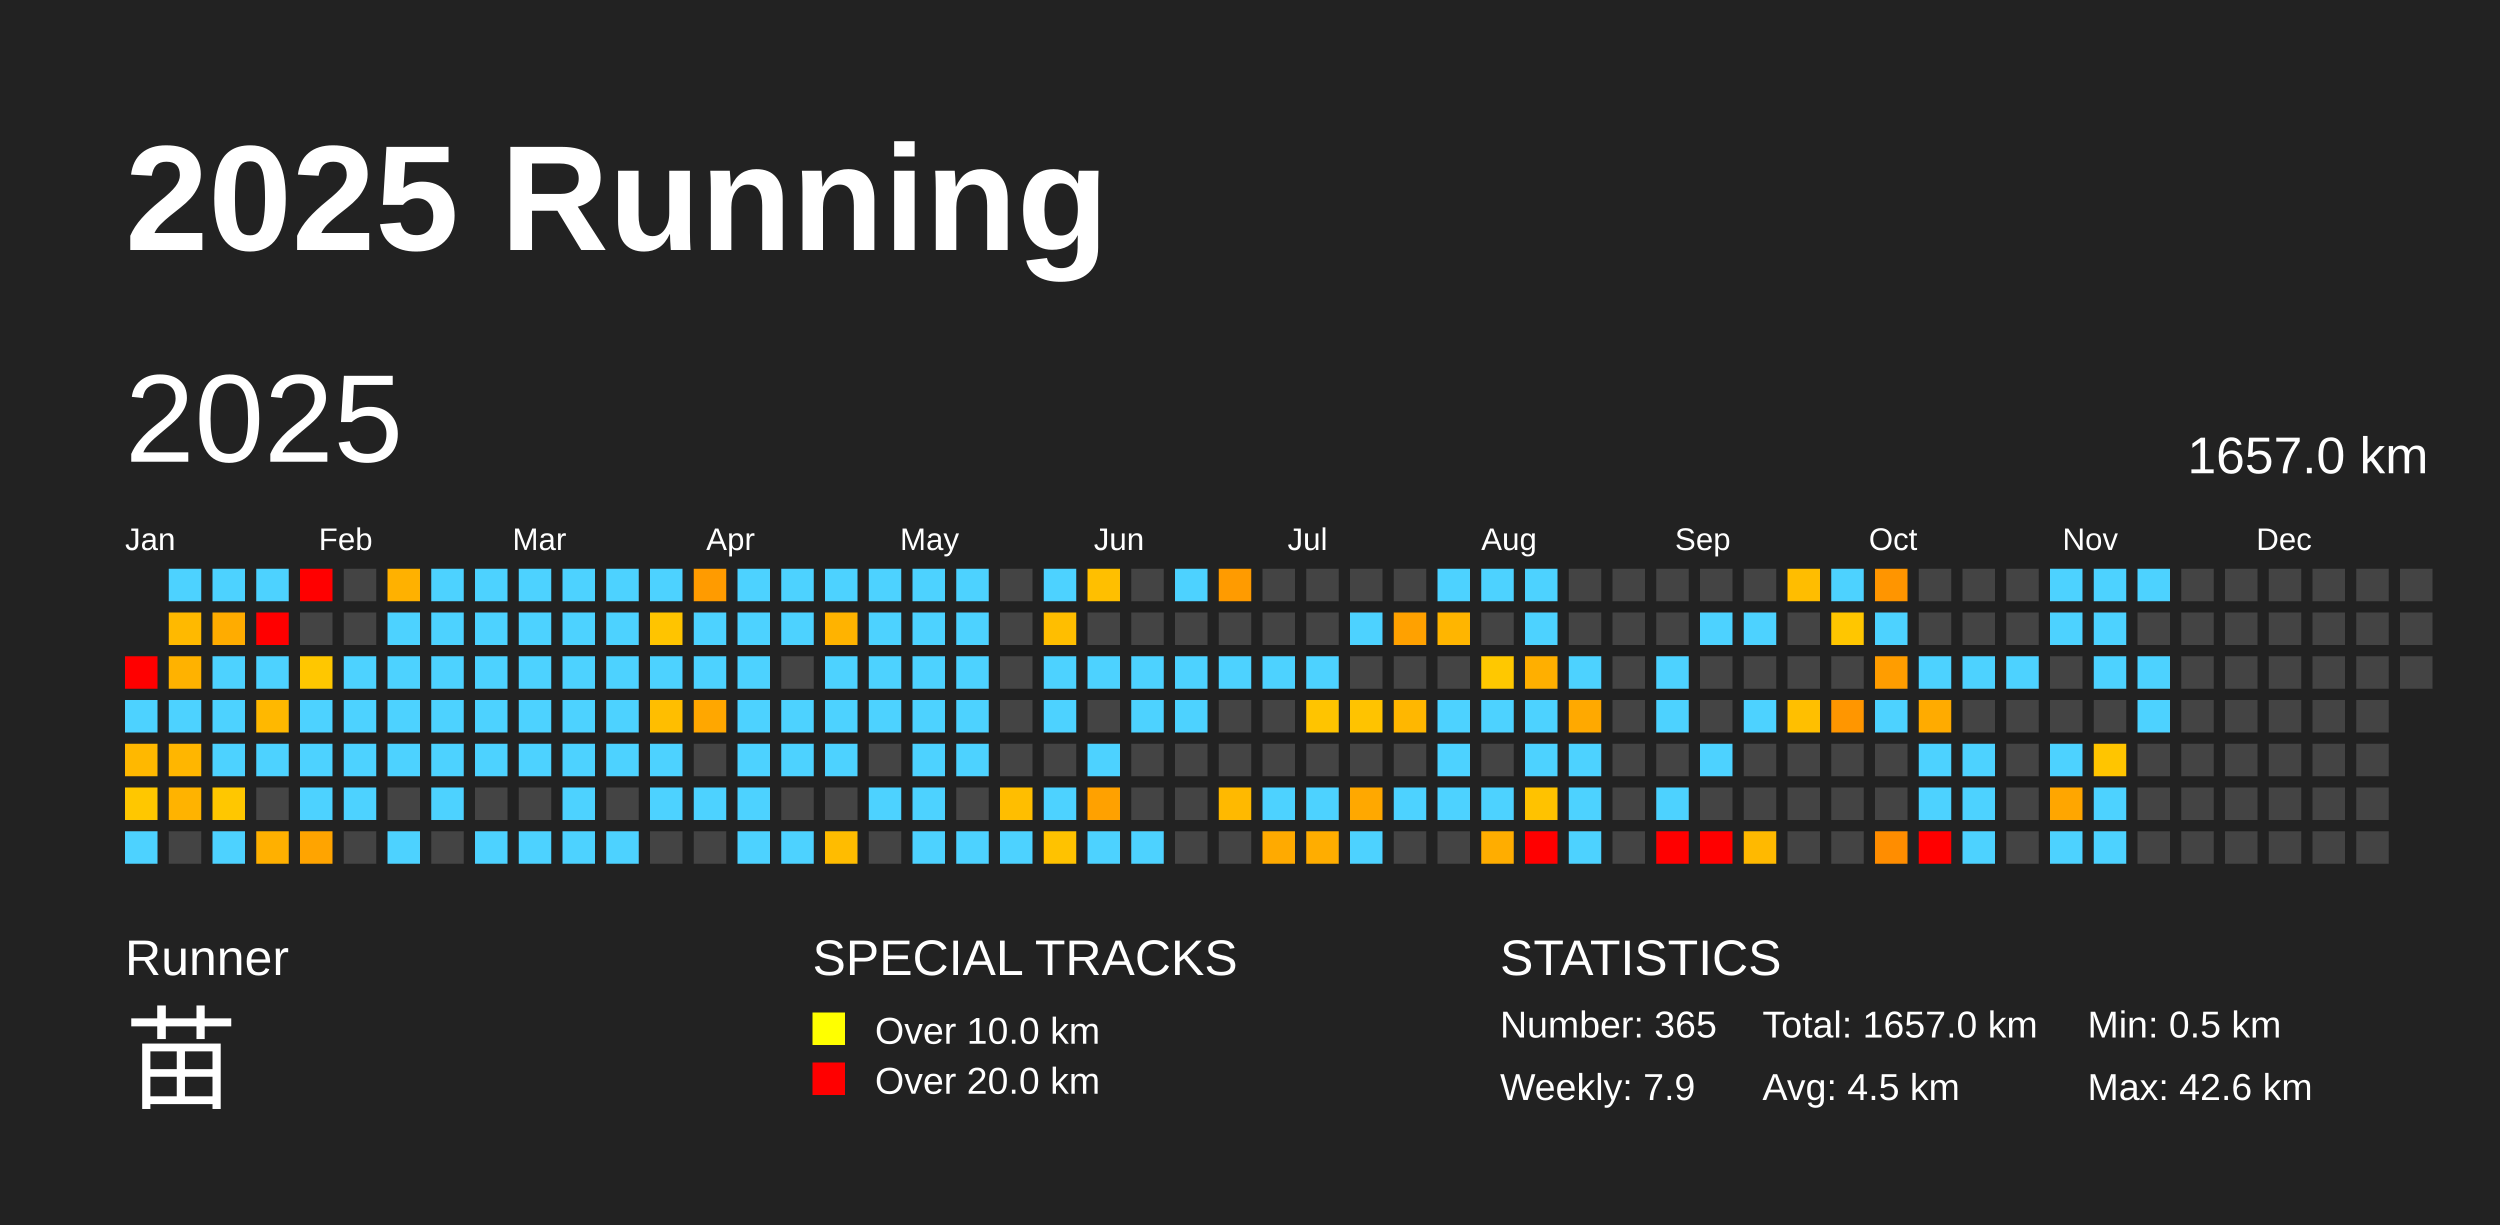
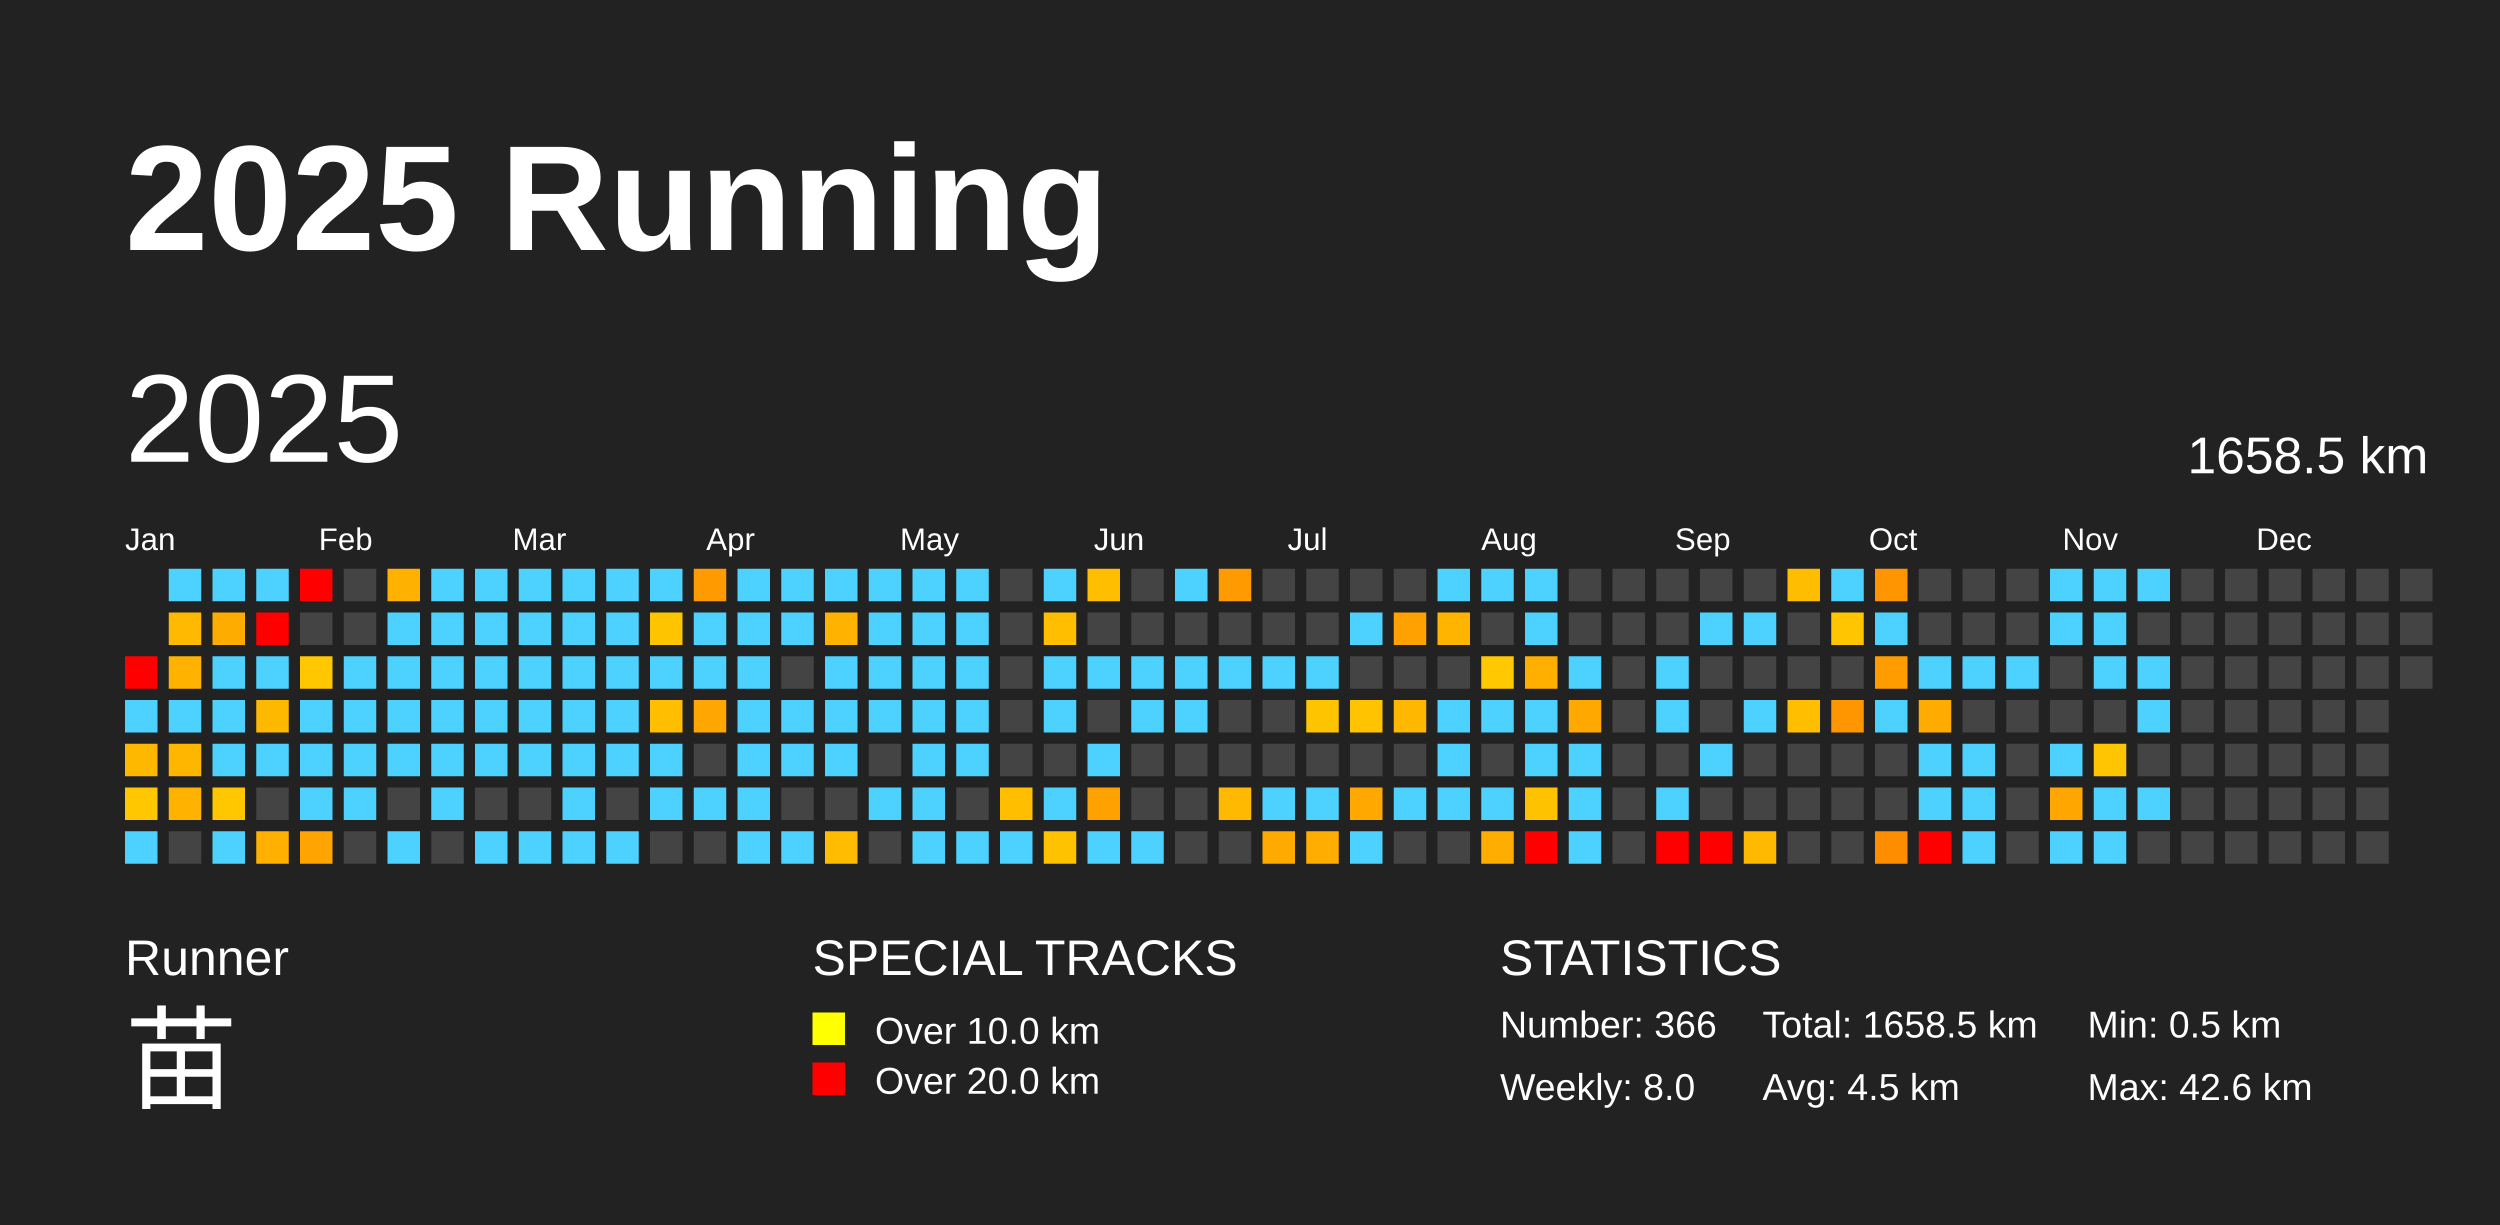
<svg xmlns="http://www.w3.org/2000/svg" baseProfile="full" height="98mm" version="1.1" viewBox="0,0,200,98" width="200mm">
  <defs />
  <rect fill="#222222" height="98" width="200" x="0" y="0" />
  <text fill="#FFFFFF" style="font-size:12px; font-family:Arial; font-weight:bold;" x="10" y="20">2025 Running</text>
  <text fill="#FFFFFF" style="font-size:4px; font-family:Arial" x="10" y="78">Runner</text>
  <text fill="#FFFFFF" style="font-size:9px; font-family:Arial" x="10" y="88">苗</text>
  <text fill="#FFFFFF" style="font-size:4px; font-family:Arial" x="65" y="78">SPECIAL TRACKS</text>
  <rect fill="yellow" height="2.6" width="2.6" x="65" y="81" />
  <text fill="#FFFFFF" style="font-size:3px; font-family:Arial" x="70" y="83.5">Over 10.0 km</text>
  <rect fill="red" height="2.6" width="2.6" x="65" y="85" />
  <text fill="#FFFFFF" style="font-size:3px; font-family:Arial" x="70" y="87.5">Over 20.0 km</text>
  <text fill="#FFFFFF" style="font-size:4px; font-family:Arial" x="120" y="78">STATISTICS</text>
-   <text fill="#FFFFFF" style="font-size:3px; font-family:Arial" x="120" y="83">Number: 365</text>
-   <text fill="#FFFFFF" style="font-size:3px; font-family:Arial" x="120" y="88">Weekly: 7.9</text>
-   <text fill="#FFFFFF" style="font-size:3px; font-family:Arial" x="141" y="83">Total: 1657.0 km</text>
+   <text fill="#FFFFFF" style="font-size:3px; font-family:Arial" x="120" y="83">Number: 366</text>
+   <text fill="#FFFFFF" style="font-size:3px; font-family:Arial" x="120" y="88">Weekly: 8.0</text>
+   <text fill="#FFFFFF" style="font-size:3px; font-family:Arial" x="141" y="83">Total: 1658.5 km</text>
  <text fill="#FFFFFF" style="font-size:3px; font-family:Arial" x="141" y="88">Avg: 4.5 km</text>
  <text fill="#FFFFFF" style="font-size:3px; font-family:Arial" x="167" y="83">Min: 0.5 km</text>
  <text fill="#FFFFFF" style="font-size:3px; font-family:Arial" x="167" y="88">Max: 42.6 km</text>
  <text dominant-baseline="hanging" fill="#FFFFFF" style="font-size:10.0px; font-family:Arial;" x="10" y="30">2025</text>
-   <text dominant-baseline="hanging" fill="#FFFFFF" style="font-size:4.125px; font-family:Arial;" x="175" y="35">1657.0 km</text>
+   <text dominant-baseline="hanging" fill="#FFFFFF" style="font-size:4.125px; font-family:Arial;" x="175" y="35">1658.5 km</text>
  <text fill="#FFFFFF" style="font-size:2.5px; font-family:Arial" x="10.0" y="44">Jan</text>
  <text fill="#FFFFFF" style="font-size:2.5px; font-family:Arial" x="25.5" y="44">Feb</text>
  <text fill="#FFFFFF" style="font-size:2.5px; font-family:Arial" x="41.0" y="44">Mar</text>
  <text fill="#FFFFFF" style="font-size:2.5px; font-family:Arial" x="56.5" y="44">Apr</text>
  <text fill="#FFFFFF" style="font-size:2.5px; font-family:Arial" x="72.0" y="44">May</text>
  <text fill="#FFFFFF" style="font-size:2.5px; font-family:Arial" x="87.5" y="44">Jun</text>
  <text fill="#FFFFFF" style="font-size:2.5px; font-family:Arial" x="103.0" y="44">Jul</text>
  <text fill="#FFFFFF" style="font-size:2.5px; font-family:Arial" x="118.5" y="44">Aug</text>
  <text fill="#FFFFFF" style="font-size:2.5px; font-family:Arial" x="134.0" y="44">Sep</text>
  <text fill="#FFFFFF" style="font-size:2.5px; font-family:Arial" x="149.5" y="44">Oct</text>
  <text fill="#FFFFFF" style="font-size:2.5px; font-family:Arial" x="165.0" y="44">Nov</text>
  <text fill="#FFFFFF" style="font-size:2.5px; font-family:Arial" x="180.5" y="44">Dec</text>
  <rect fill="red" height="2.6" width="2.6" x="10.0" y="52.5" />
  <rect fill="#4dd2ff" height="2.6" width="2.6" x="10.0" y="56.0" />
  <rect fill="#ffb800" height="2.6" width="2.6" x="10.0" y="59.5" />
  <rect fill="#ffc700" height="2.6" width="2.6" x="10.0" y="63.0" />
  <rect fill="#4dd2ff" height="2.6" width="2.6" x="10.0" y="66.5" />
  <rect fill="#4dd2ff" height="2.6" width="2.6" x="13.5" y="45.5" />
  <rect fill="#ffb900" height="2.6" width="2.6" x="13.5" y="49.0" />
  <rect fill="#ffb200" height="2.6" width="2.6" x="13.5" y="52.5" />
  <rect fill="#4dd2ff" height="2.6" width="2.6" x="13.5" y="56.0" />
  <rect fill="#ffb600" height="2.6" width="2.6" x="13.5" y="59.5" />
  <rect fill="#ffb300" height="2.6" width="2.6" x="13.5" y="63.0" />
  <rect fill="#444444" height="2.6" width="2.6" x="13.5" y="66.5" />
  <rect fill="#4dd2ff" height="2.6" width="2.6" x="17.0" y="45.5" />
  <rect fill="#ffac00" height="2.6" width="2.6" x="17.0" y="49.0" />
  <rect fill="#4dd2ff" height="2.6" width="2.6" x="17.0" y="52.5" />
  <rect fill="#4dd2ff" height="2.6" width="2.6" x="17.0" y="56.0" />
  <rect fill="#4dd2ff" height="2.6" width="2.6" x="17.0" y="59.5" />
  <rect fill="#ffc700" height="2.6" width="2.6" x="17.0" y="63.0" />
  <rect fill="#4dd2ff" height="2.6" width="2.6" x="17.0" y="66.5" />
  <rect fill="#4dd2ff" height="2.6" width="2.6" x="20.5" y="45.5" />
  <rect fill="red" height="2.6" width="2.6" x="20.5" y="49.0" />
  <rect fill="#4dd2ff" height="2.6" width="2.6" x="20.5" y="52.5" />
  <rect fill="#ffb800" height="2.6" width="2.6" x="20.5" y="56.0" />
  <rect fill="#4dd2ff" height="2.6" width="2.6" x="20.5" y="59.5" />
  <rect fill="#444444" height="2.6" width="2.6" x="20.5" y="63.0" />
  <rect fill="#ffb000" height="2.6" width="2.6" x="20.5" y="66.5" />
  <rect fill="red" height="2.6" width="2.6" x="24.0" y="45.5" />
  <rect fill="#444444" height="2.6" width="2.6" x="24.0" y="49.0" />
  <rect fill="#ffc700" height="2.6" width="2.6" x="24.0" y="52.5" />
  <rect fill="#4dd2ff" height="2.6" width="2.6" x="24.0" y="56.0" />
  <rect fill="#4dd2ff" height="2.6" width="2.6" x="24.0" y="59.5" />
  <rect fill="#4dd2ff" height="2.6" width="2.6" x="24.0" y="63.0" />
  <rect fill="#ffa400" height="2.6" width="2.6" x="24.0" y="66.5" />
  <rect fill="#444444" height="2.6" width="2.6" x="27.5" y="45.5" />
  <rect fill="#444444" height="2.6" width="2.6" x="27.5" y="49.0" />
  <rect fill="#4dd2ff" height="2.6" width="2.6" x="27.5" y="52.5" />
  <rect fill="#4dd2ff" height="2.6" width="2.6" x="27.5" y="56.0" />
  <rect fill="#4dd2ff" height="2.6" width="2.6" x="27.5" y="59.5" />
  <rect fill="#4dd2ff" height="2.6" width="2.6" x="27.5" y="63.0" />
  <rect fill="#444444" height="2.6" width="2.6" x="27.5" y="66.5" />
  <rect fill="#ffb100" height="2.6" width="2.6" x="31.0" y="45.5" />
  <rect fill="#4dd2ff" height="2.6" width="2.6" x="31.0" y="49.0" />
  <rect fill="#4dd2ff" height="2.6" width="2.6" x="31.0" y="52.5" />
  <rect fill="#4dd2ff" height="2.6" width="2.6" x="31.0" y="56.0" />
  <rect fill="#4dd2ff" height="2.6" width="2.6" x="31.0" y="59.5" />
  <rect fill="#444444" height="2.6" width="2.6" x="31.0" y="63.0" />
  <rect fill="#4dd2ff" height="2.6" width="2.6" x="31.0" y="66.5" />
  <rect fill="#4dd2ff" height="2.6" width="2.6" x="34.5" y="45.5" />
  <rect fill="#4dd2ff" height="2.6" width="2.6" x="34.5" y="49.0" />
  <rect fill="#4dd2ff" height="2.6" width="2.6" x="34.5" y="52.5" />
  <rect fill="#4dd2ff" height="2.6" width="2.6" x="34.5" y="56.0" />
  <rect fill="#4dd2ff" height="2.6" width="2.6" x="34.5" y="59.5" />
  <rect fill="#4dd2ff" height="2.6" width="2.6" x="34.5" y="63.0" />
  <rect fill="#444444" height="2.6" width="2.6" x="34.5" y="66.5" />
  <rect fill="#4dd2ff" height="2.6" width="2.6" x="38.0" y="45.5" />
  <rect fill="#4dd2ff" height="2.6" width="2.6" x="38.0" y="49.0" />
  <rect fill="#4dd2ff" height="2.6" width="2.6" x="38.0" y="52.5" />
  <rect fill="#4dd2ff" height="2.6" width="2.6" x="38.0" y="56.0" />
  <rect fill="#4dd2ff" height="2.6" width="2.6" x="38.0" y="59.5" />
  <rect fill="#444444" height="2.6" width="2.6" x="38.0" y="63.0" />
  <rect fill="#4dd2ff" height="2.6" width="2.6" x="38.0" y="66.5" />
  <rect fill="#4dd2ff" height="2.6" width="2.6" x="41.5" y="45.5" />
  <rect fill="#4dd2ff" height="2.6" width="2.6" x="41.5" y="49.0" />
  <rect fill="#4dd2ff" height="2.6" width="2.6" x="41.5" y="52.5" />
  <rect fill="#4dd2ff" height="2.6" width="2.6" x="41.5" y="56.0" />
  <rect fill="#4dd2ff" height="2.6" width="2.6" x="41.5" y="59.5" />
  <rect fill="#444444" height="2.6" width="2.6" x="41.5" y="63.0" />
  <rect fill="#4dd2ff" height="2.6" width="2.6" x="41.5" y="66.5" />
  <rect fill="#4dd2ff" height="2.6" width="2.6" x="45.0" y="45.5" />
  <rect fill="#4dd2ff" height="2.6" width="2.6" x="45.0" y="49.0" />
  <rect fill="#4dd2ff" height="2.6" width="2.6" x="45.0" y="52.5" />
  <rect fill="#4dd2ff" height="2.6" width="2.6" x="45.0" y="56.0" />
  <rect fill="#4dd2ff" height="2.6" width="2.6" x="45.0" y="59.5" />
  <rect fill="#4dd2ff" height="2.6" width="2.6" x="45.0" y="63.0" />
  <rect fill="#4dd2ff" height="2.6" width="2.6" x="45.0" y="66.5" />
  <rect fill="#4dd2ff" height="2.6" width="2.6" x="48.5" y="45.5" />
  <rect fill="#4dd2ff" height="2.6" width="2.6" x="48.5" y="49.0" />
  <rect fill="#4dd2ff" height="2.6" width="2.6" x="48.5" y="52.5" />
  <rect fill="#4dd2ff" height="2.6" width="2.6" x="48.5" y="56.0" />
  <rect fill="#4dd2ff" height="2.6" width="2.6" x="48.5" y="59.5" />
  <rect fill="#444444" height="2.6" width="2.6" x="48.5" y="63.0" />
  <rect fill="#4dd2ff" height="2.6" width="2.6" x="48.5" y="66.5" />
  <rect fill="#4dd2ff" height="2.6" width="2.6" x="52.0" y="45.5" />
  <rect fill="#ffc400" height="2.6" width="2.6" x="52.0" y="49.0" />
  <rect fill="#4dd2ff" height="2.6" width="2.6" x="52.0" y="52.5" />
  <rect fill="#ffbe00" height="2.6" width="2.6" x="52.0" y="56.0" />
  <rect fill="#4dd2ff" height="2.6" width="2.6" x="52.0" y="59.5" />
  <rect fill="#4dd2ff" height="2.6" width="2.6" x="52.0" y="63.0" />
  <rect fill="#444444" height="2.6" width="2.6" x="52.0" y="66.5" />
  <rect fill="#ff9b00" height="2.6" width="2.6" x="55.5" y="45.5" />
  <rect fill="#4dd2ff" height="2.6" width="2.6" x="55.5" y="49.0" />
  <rect fill="#4dd2ff" height="2.6" width="2.6" x="55.5" y="52.5" />
  <rect fill="#ffa700" height="2.6" width="2.6" x="55.5" y="56.0" />
  <rect fill="#444444" height="2.6" width="2.6" x="55.5" y="59.5" />
  <rect fill="#4dd2ff" height="2.6" width="2.6" x="55.5" y="63.0" />
  <rect fill="#444444" height="2.6" width="2.6" x="55.5" y="66.5" />
  <rect fill="#4dd2ff" height="2.6" width="2.6" x="59.0" y="45.5" />
  <rect fill="#4dd2ff" height="2.6" width="2.6" x="59.0" y="49.0" />
  <rect fill="#4dd2ff" height="2.6" width="2.6" x="59.0" y="52.5" />
  <rect fill="#4dd2ff" height="2.6" width="2.6" x="59.0" y="56.0" />
  <rect fill="#4dd2ff" height="2.6" width="2.6" x="59.0" y="59.5" />
  <rect fill="#4dd2ff" height="2.6" width="2.6" x="59.0" y="63.0" />
  <rect fill="#4dd2ff" height="2.6" width="2.6" x="59.0" y="66.5" />
  <rect fill="#4dd2ff" height="2.6" width="2.6" x="62.5" y="45.5" />
  <rect fill="#4dd2ff" height="2.6" width="2.6" x="62.5" y="49.0" />
  <rect fill="#444444" height="2.6" width="2.6" x="62.5" y="52.5" />
  <rect fill="#4dd2ff" height="2.6" width="2.6" x="62.5" y="56.0" />
  <rect fill="#4dd2ff" height="2.6" width="2.6" x="62.5" y="59.5" />
  <rect fill="#444444" height="2.6" width="2.6" x="62.5" y="63.0" />
  <rect fill="#4dd2ff" height="2.6" width="2.6" x="62.5" y="66.5" />
  <rect fill="#4dd2ff" height="2.6" width="2.6" x="66.0" y="45.5" />
  <rect fill="#ffb300" height="2.6" width="2.6" x="66.0" y="49.0" />
  <rect fill="#4dd2ff" height="2.6" width="2.6" x="66.0" y="52.5" />
  <rect fill="#4dd2ff" height="2.6" width="2.6" x="66.0" y="56.0" />
  <rect fill="#4dd2ff" height="2.6" width="2.6" x="66.0" y="59.5" />
  <rect fill="#444444" height="2.6" width="2.6" x="66.0" y="63.0" />
  <rect fill="#ffbc00" height="2.6" width="2.6" x="66.0" y="66.5" />
  <rect fill="#4dd2ff" height="2.6" width="2.6" x="69.5" y="45.5" />
  <rect fill="#4dd2ff" height="2.6" width="2.6" x="69.5" y="49.0" />
  <rect fill="#4dd2ff" height="2.6" width="2.6" x="69.5" y="52.5" />
  <rect fill="#4dd2ff" height="2.6" width="2.6" x="69.5" y="56.0" />
  <rect fill="#444444" height="2.6" width="2.6" x="69.5" y="59.5" />
  <rect fill="#4dd2ff" height="2.6" width="2.6" x="69.5" y="63.0" />
  <rect fill="#444444" height="2.6" width="2.6" x="69.5" y="66.5" />
  <rect fill="#4dd2ff" height="2.6" width="2.6" x="73.0" y="45.5" />
  <rect fill="#4dd2ff" height="2.6" width="2.6" x="73.0" y="49.0" />
  <rect fill="#4dd2ff" height="2.6" width="2.6" x="73.0" y="52.5" />
  <rect fill="#4dd2ff" height="2.6" width="2.6" x="73.0" y="56.0" />
  <rect fill="#4dd2ff" height="2.6" width="2.6" x="73.0" y="59.5" />
  <rect fill="#4dd2ff" height="2.6" width="2.6" x="73.0" y="63.0" />
  <rect fill="#4dd2ff" height="2.6" width="2.6" x="73.0" y="66.5" />
  <rect fill="#4dd2ff" height="2.6" width="2.6" x="76.5" y="45.5" />
  <rect fill="#4dd2ff" height="2.6" width="2.6" x="76.5" y="49.0" />
  <rect fill="#4dd2ff" height="2.6" width="2.6" x="76.5" y="52.5" />
  <rect fill="#4dd2ff" height="2.6" width="2.6" x="76.5" y="56.0" />
  <rect fill="#4dd2ff" height="2.6" width="2.6" x="76.5" y="59.5" />
  <rect fill="#444444" height="2.6" width="2.6" x="76.5" y="63.0" />
  <rect fill="#4dd2ff" height="2.6" width="2.6" x="76.5" y="66.5" />
  <rect fill="#444444" height="2.6" width="2.6" x="80.0" y="45.5" />
  <rect fill="#444444" height="2.6" width="2.6" x="80.0" y="49.0" />
  <rect fill="#444444" height="2.6" width="2.6" x="80.0" y="52.5" />
  <rect fill="#444444" height="2.6" width="2.6" x="80.0" y="56.0" />
  <rect fill="#444444" height="2.6" width="2.6" x="80.0" y="59.5" />
  <rect fill="#ffbe00" height="2.6" width="2.6" x="80.0" y="63.0" />
  <rect fill="#4dd2ff" height="2.6" width="2.6" x="80.0" y="66.5" />
  <rect fill="#4dd2ff" height="2.6" width="2.6" x="83.5" y="45.5" />
  <rect fill="#ffbe00" height="2.6" width="2.6" x="83.5" y="49.0" />
  <rect fill="#4dd2ff" height="2.6" width="2.6" x="83.5" y="52.5" />
  <rect fill="#4dd2ff" height="2.6" width="2.6" x="83.5" y="56.0" />
  <rect fill="#444444" height="2.6" width="2.6" x="83.5" y="59.5" />
  <rect fill="#4dd2ff" height="2.6" width="2.6" x="83.5" y="63.0" />
  <rect fill="#ffc200" height="2.6" width="2.6" x="83.5" y="66.5" />
  <rect fill="#ffbf00" height="2.6" width="2.6" x="87.0" y="45.5" />
  <rect fill="#444444" height="2.6" width="2.6" x="87.0" y="49.0" />
  <rect fill="#4dd2ff" height="2.6" width="2.6" x="87.0" y="52.5" />
  <rect fill="#444444" height="2.6" width="2.6" x="87.0" y="56.0" />
  <rect fill="#4dd2ff" height="2.6" width="2.6" x="87.0" y="59.5" />
  <rect fill="#ffa100" height="2.6" width="2.6" x="87.0" y="63.0" />
  <rect fill="#4dd2ff" height="2.6" width="2.6" x="87.0" y="66.5" />
  <rect fill="#444444" height="2.6" width="2.6" x="90.5" y="45.5" />
  <rect fill="#444444" height="2.6" width="2.6" x="90.5" y="49.0" />
  <rect fill="#4dd2ff" height="2.6" width="2.6" x="90.5" y="52.5" />
  <rect fill="#4dd2ff" height="2.6" width="2.6" x="90.5" y="56.0" />
  <rect fill="#444444" height="2.6" width="2.6" x="90.5" y="59.5" />
  <rect fill="#444444" height="2.6" width="2.6" x="90.5" y="63.0" />
  <rect fill="#4dd2ff" height="2.6" width="2.6" x="90.5" y="66.5" />
  <rect fill="#4dd2ff" height="2.6" width="2.6" x="94.0" y="45.5" />
  <rect fill="#444444" height="2.6" width="2.6" x="94.0" y="49.0" />
  <rect fill="#4dd2ff" height="2.6" width="2.6" x="94.0" y="52.5" />
  <rect fill="#4dd2ff" height="2.6" width="2.6" x="94.0" y="56.0" />
  <rect fill="#444444" height="2.6" width="2.6" x="94.0" y="59.5" />
  <rect fill="#444444" height="2.6" width="2.6" x="94.0" y="63.0" />
  <rect fill="#444444" height="2.6" width="2.6" x="94.0" y="66.5" />
  <rect fill="#ff9b00" height="2.6" width="2.6" x="97.5" y="45.5" />
  <rect fill="#444444" height="2.6" width="2.6" x="97.5" y="49.0" />
  <rect fill="#4dd2ff" height="2.6" width="2.6" x="97.5" y="52.5" />
  <rect fill="#444444" height="2.6" width="2.6" x="97.5" y="56.0" />
  <rect fill="#444444" height="2.6" width="2.6" x="97.5" y="59.5" />
  <rect fill="#ffb900" height="2.6" width="2.6" x="97.5" y="63.0" />
  <rect fill="#444444" height="2.6" width="2.6" x="97.5" y="66.5" />
  <rect fill="#444444" height="2.6" width="2.6" x="101.0" y="45.5" />
  <rect fill="#444444" height="2.6" width="2.6" x="101.0" y="49.0" />
  <rect fill="#4dd2ff" height="2.6" width="2.6" x="101.0" y="52.5" />
  <rect fill="#444444" height="2.6" width="2.6" x="101.0" y="56.0" />
  <rect fill="#444444" height="2.6" width="2.6" x="101.0" y="59.5" />
  <rect fill="#4dd2ff" height="2.6" width="2.6" x="101.0" y="63.0" />
  <rect fill="#ffaa00" height="2.6" width="2.6" x="101.0" y="66.5" />
  <rect fill="#444444" height="2.6" width="2.6" x="104.5" y="45.5" />
  <rect fill="#444444" height="2.6" width="2.6" x="104.5" y="49.0" />
  <rect fill="#4dd2ff" height="2.6" width="2.6" x="104.5" y="52.5" />
  <rect fill="#ffc400" height="2.6" width="2.6" x="104.5" y="56.0" />
  <rect fill="#444444" height="2.6" width="2.6" x="104.5" y="59.5" />
  <rect fill="#4dd2ff" height="2.6" width="2.6" x="104.5" y="63.0" />
  <rect fill="#ffad00" height="2.6" width="2.6" x="104.5" y="66.5" />
  <rect fill="#444444" height="2.6" width="2.6" x="108.0" y="45.5" />
  <rect fill="#4dd2ff" height="2.6" width="2.6" x="108.0" y="49.0" />
  <rect fill="#444444" height="2.6" width="2.6" x="108.0" y="52.5" />
  <rect fill="#ffc300" height="2.6" width="2.6" x="108.0" y="56.0" />
  <rect fill="#444444" height="2.6" width="2.6" x="108.0" y="59.5" />
  <rect fill="#ffa800" height="2.6" width="2.6" x="108.0" y="63.0" />
  <rect fill="#4dd2ff" height="2.6" width="2.6" x="108.0" y="66.5" />
  <rect fill="#444444" height="2.6" width="2.6" x="111.5" y="45.5" />
  <rect fill="#ffa100" height="2.6" width="2.6" x="111.5" y="49.0" />
  <rect fill="#444444" height="2.6" width="2.6" x="111.5" y="52.5" />
  <rect fill="#ffb700" height="2.6" width="2.6" x="111.5" y="56.0" />
  <rect fill="#444444" height="2.6" width="2.6" x="111.5" y="59.5" />
  <rect fill="#4dd2ff" height="2.6" width="2.6" x="111.5" y="63.0" />
  <rect fill="#444444" height="2.6" width="2.6" x="111.5" y="66.5" />
  <rect fill="#4dd2ff" height="2.6" width="2.6" x="115.0" y="45.5" />
  <rect fill="#ffb500" height="2.6" width="2.6" x="115.0" y="49.0" />
  <rect fill="#444444" height="2.6" width="2.6" x="115.0" y="52.5" />
  <rect fill="#4dd2ff" height="2.6" width="2.6" x="115.0" y="56.0" />
  <rect fill="#4dd2ff" height="2.6" width="2.6" x="115.0" y="59.5" />
  <rect fill="#4dd2ff" height="2.6" width="2.6" x="115.0" y="63.0" />
  <rect fill="#444444" height="2.6" width="2.6" x="115.0" y="66.5" />
  <rect fill="#4dd2ff" height="2.6" width="2.6" x="118.5" y="45.5" />
  <rect fill="#444444" height="2.6" width="2.6" x="118.5" y="49.0" />
  <rect fill="#ffc800" height="2.6" width="2.6" x="118.5" y="52.5" />
  <rect fill="#4dd2ff" height="2.6" width="2.6" x="118.5" y="56.0" />
  <rect fill="#444444" height="2.6" width="2.6" x="118.5" y="59.5" />
  <rect fill="#4dd2ff" height="2.6" width="2.6" x="118.5" y="63.0" />
  <rect fill="#ffad00" height="2.6" width="2.6" x="118.5" y="66.5" />
  <rect fill="#4dd2ff" height="2.6" width="2.6" x="122.0" y="45.5" />
  <rect fill="#4dd2ff" height="2.6" width="2.6" x="122.0" y="49.0" />
  <rect fill="#ffaf00" height="2.6" width="2.6" x="122.0" y="52.5" />
  <rect fill="#4dd2ff" height="2.6" width="2.6" x="122.0" y="56.0" />
  <rect fill="#4dd2ff" height="2.6" width="2.6" x="122.0" y="59.5" />
  <rect fill="#ffc200" height="2.6" width="2.6" x="122.0" y="63.0" />
  <rect fill="red" height="2.6" width="2.6" x="122.0" y="66.5" />
  <rect fill="#444444" height="2.6" width="2.6" x="125.5" y="45.5" />
  <rect fill="#444444" height="2.6" width="2.6" x="125.5" y="49.0" />
  <rect fill="#4dd2ff" height="2.6" width="2.6" x="125.5" y="52.5" />
  <rect fill="#ffa900" height="2.6" width="2.6" x="125.5" y="56.0" />
  <rect fill="#4dd2ff" height="2.6" width="2.6" x="125.5" y="59.5" />
  <rect fill="#4dd2ff" height="2.6" width="2.6" x="125.5" y="63.0" />
  <rect fill="#4dd2ff" height="2.6" width="2.6" x="125.5" y="66.5" />
  <rect fill="#444444" height="2.6" width="2.6" x="129.0" y="45.5" />
  <rect fill="#444444" height="2.6" width="2.6" x="129.0" y="49.0" />
  <rect fill="#444444" height="2.6" width="2.6" x="129.0" y="52.5" />
  <rect fill="#444444" height="2.6" width="2.6" x="129.0" y="56.0" />
  <rect fill="#444444" height="2.6" width="2.6" x="129.0" y="59.5" />
  <rect fill="#444444" height="2.6" width="2.6" x="129.0" y="63.0" />
  <rect fill="#444444" height="2.6" width="2.6" x="129.0" y="66.5" />
  <rect fill="#444444" height="2.6" width="2.6" x="132.5" y="45.5" />
  <rect fill="#444444" height="2.6" width="2.6" x="132.5" y="49.0" />
  <rect fill="#4dd2ff" height="2.6" width="2.6" x="132.5" y="52.5" />
  <rect fill="#4dd2ff" height="2.6" width="2.6" x="132.5" y="56.0" />
  <rect fill="#444444" height="2.6" width="2.6" x="132.5" y="59.5" />
  <rect fill="#4dd2ff" height="2.6" width="2.6" x="132.5" y="63.0" />
  <rect fill="red" height="2.6" width="2.6" x="132.5" y="66.5" />
  <rect fill="#444444" height="2.6" width="2.6" x="136.0" y="45.5" />
  <rect fill="#4dd2ff" height="2.6" width="2.6" x="136.0" y="49.0" />
  <rect fill="#444444" height="2.6" width="2.6" x="136.0" y="52.5" />
  <rect fill="#444444" height="2.6" width="2.6" x="136.0" y="56.0" />
  <rect fill="#4dd2ff" height="2.6" width="2.6" x="136.0" y="59.5" />
  <rect fill="#444444" height="2.6" width="2.6" x="136.0" y="63.0" />
  <rect fill="red" height="2.6" width="2.6" x="136.0" y="66.5" />
  <rect fill="#444444" height="2.6" width="2.6" x="139.5" y="45.5" />
  <rect fill="#4dd2ff" height="2.6" width="2.6" x="139.5" y="49.0" />
  <rect fill="#444444" height="2.6" width="2.6" x="139.5" y="52.5" />
  <rect fill="#4dd2ff" height="2.6" width="2.6" x="139.5" y="56.0" />
  <rect fill="#444444" height="2.6" width="2.6" x="139.5" y="59.5" />
  <rect fill="#444444" height="2.6" width="2.6" x="139.5" y="63.0" />
  <rect fill="#ffb900" height="2.6" width="2.6" x="139.5" y="66.5" />
  <rect fill="#ffbd00" height="2.6" width="2.6" x="143.0" y="45.5" />
  <rect fill="#444444" height="2.6" width="2.6" x="143.0" y="49.0" />
  <rect fill="#444444" height="2.6" width="2.6" x="143.0" y="52.5" />
  <rect fill="#ffbf00" height="2.6" width="2.6" x="143.0" y="56.0" />
  <rect fill="#444444" height="2.6" width="2.6" x="143.0" y="59.5" />
  <rect fill="#444444" height="2.6" width="2.6" x="143.0" y="63.0" />
  <rect fill="#444444" height="2.6" width="2.6" x="143.0" y="66.5" />
  <rect fill="#4dd2ff" height="2.6" width="2.6" x="146.5" y="45.5" />
  <rect fill="#ffc600" height="2.6" width="2.6" x="146.5" y="49.0" />
  <rect fill="#444444" height="2.6" width="2.6" x="146.5" y="52.5" />
  <rect fill="#ff9600" height="2.6" width="2.6" x="146.5" y="56.0" />
  <rect fill="#444444" height="2.6" width="2.6" x="146.5" y="59.5" />
  <rect fill="#444444" height="2.6" width="2.6" x="146.5" y="63.0" />
  <rect fill="#444444" height="2.6" width="2.6" x="146.5" y="66.5" />
  <rect fill="#ff9500" height="2.6" width="2.6" x="150.0" y="45.5" />
  <rect fill="#4dd2ff" height="2.6" width="2.6" x="150.0" y="49.0" />
  <rect fill="#ff9d00" height="2.6" width="2.6" x="150.0" y="52.5" />
  <rect fill="#4dd2ff" height="2.6" width="2.6" x="150.0" y="56.0" />
  <rect fill="#444444" height="2.6" width="2.6" x="150.0" y="59.5" />
  <rect fill="#444444" height="2.6" width="2.6" x="150.0" y="63.0" />
  <rect fill="#ff8d00" height="2.6" width="2.6" x="150.0" y="66.5" />
  <rect fill="#444444" height="2.6" width="2.6" x="153.5" y="45.5" />
  <rect fill="#444444" height="2.6" width="2.6" x="153.5" y="49.0" />
  <rect fill="#4dd2ff" height="2.6" width="2.6" x="153.5" y="52.5" />
  <rect fill="#ffab00" height="2.6" width="2.6" x="153.5" y="56.0" />
  <rect fill="#4dd2ff" height="2.6" width="2.6" x="153.5" y="59.5" />
  <rect fill="#4dd2ff" height="2.6" width="2.6" x="153.5" y="63.0" />
  <rect fill="red" height="2.6" width="2.6" x="153.5" y="66.5" />
  <rect fill="#444444" height="2.6" width="2.6" x="157.0" y="45.5" />
  <rect fill="#444444" height="2.6" width="2.6" x="157.0" y="49.0" />
  <rect fill="#4dd2ff" height="2.6" width="2.6" x="157.0" y="52.5" />
  <rect fill="#444444" height="2.6" width="2.6" x="157.0" y="56.0" />
  <rect fill="#4dd2ff" height="2.6" width="2.6" x="157.0" y="59.5" />
  <rect fill="#4dd2ff" height="2.6" width="2.6" x="157.0" y="63.0" />
  <rect fill="#4dd2ff" height="2.6" width="2.6" x="157.0" y="66.5" />
  <rect fill="#444444" height="2.6" width="2.6" x="160.5" y="45.5" />
  <rect fill="#444444" height="2.6" width="2.6" x="160.5" y="49.0" />
  <rect fill="#4dd2ff" height="2.6" width="2.6" x="160.5" y="52.5" />
  <rect fill="#444444" height="2.6" width="2.6" x="160.5" y="56.0" />
  <rect fill="#444444" height="2.6" width="2.6" x="160.5" y="59.5" />
  <rect fill="#444444" height="2.6" width="2.6" x="160.5" y="63.0" />
  <rect fill="#444444" height="2.6" width="2.6" x="160.5" y="66.5" />
  <rect fill="#4dd2ff" height="2.6" width="2.6" x="164.0" y="45.5" />
  <rect fill="#4dd2ff" height="2.6" width="2.6" x="164.0" y="49.0" />
  <rect fill="#444444" height="2.6" width="2.6" x="164.0" y="52.5" />
  <rect fill="#444444" height="2.6" width="2.6" x="164.0" y="56.0" />
  <rect fill="#4dd2ff" height="2.6" width="2.6" x="164.0" y="59.5" />
  <rect fill="#ffa600" height="2.6" width="2.6" x="164.0" y="63.0" />
  <rect fill="#4dd2ff" height="2.6" width="2.6" x="164.0" y="66.5" />
  <rect fill="#4dd2ff" height="2.6" width="2.6" x="167.5" y="45.5" />
  <rect fill="#4dd2ff" height="2.6" width="2.6" x="167.5" y="49.0" />
  <rect fill="#4dd2ff" height="2.6" width="2.6" x="167.5" y="52.5" />
  <rect fill="#444444" height="2.6" width="2.6" x="167.5" y="56.0" />
  <rect fill="#ffc500" height="2.6" width="2.6" x="167.5" y="59.5" />
  <rect fill="#4dd2ff" height="2.6" width="2.6" x="167.5" y="63.0" />
  <rect fill="#4dd2ff" height="2.6" width="2.6" x="167.5" y="66.5" />
  <rect fill="#4dd2ff" height="2.6" width="2.6" x="171.0" y="45.5" />
  <rect fill="#444444" height="2.6" width="2.6" x="171.0" y="49.0" />
  <rect fill="#4dd2ff" height="2.6" width="2.6" x="171.0" y="52.5" />
  <rect fill="#4dd2ff" height="2.6" width="2.6" x="171.0" y="56.0" />
  <rect fill="#444444" height="2.6" width="2.6" x="171.0" y="59.5" />
-   <rect fill="#444444" height="2.6" width="2.6" x="171.0" y="63.0" />
+   <rect fill="#4dd2ff" height="2.6" width="2.6" x="171.0" y="63.0" />
  <rect fill="#444444" height="2.6" width="2.6" x="171.0" y="66.5" />
  <rect fill="#444444" height="2.6" width="2.6" x="174.5" y="45.5" />
  <rect fill="#444444" height="2.6" width="2.6" x="174.5" y="49.0" />
  <rect fill="#444444" height="2.6" width="2.6" x="174.5" y="52.5" />
  <rect fill="#444444" height="2.6" width="2.6" x="174.5" y="56.0" />
  <rect fill="#444444" height="2.6" width="2.6" x="174.5" y="59.5" />
  <rect fill="#444444" height="2.6" width="2.6" x="174.5" y="63.0" />
  <rect fill="#444444" height="2.6" width="2.6" x="174.5" y="66.5" />
  <rect fill="#444444" height="2.6" width="2.6" x="178.0" y="45.5" />
  <rect fill="#444444" height="2.6" width="2.6" x="178.0" y="49.0" />
  <rect fill="#444444" height="2.6" width="2.6" x="178.0" y="52.5" />
  <rect fill="#444444" height="2.6" width="2.6" x="178.0" y="56.0" />
  <rect fill="#444444" height="2.6" width="2.6" x="178.0" y="59.5" />
  <rect fill="#444444" height="2.6" width="2.6" x="178.0" y="63.0" />
  <rect fill="#444444" height="2.6" width="2.6" x="178.0" y="66.5" />
  <rect fill="#444444" height="2.6" width="2.6" x="181.5" y="45.5" />
  <rect fill="#444444" height="2.6" width="2.6" x="181.5" y="49.0" />
  <rect fill="#444444" height="2.6" width="2.6" x="181.5" y="52.5" />
  <rect fill="#444444" height="2.6" width="2.6" x="181.5" y="56.0" />
  <rect fill="#444444" height="2.6" width="2.6" x="181.5" y="59.5" />
  <rect fill="#444444" height="2.6" width="2.6" x="181.5" y="63.0" />
  <rect fill="#444444" height="2.6" width="2.6" x="181.5" y="66.5" />
  <rect fill="#444444" height="2.6" width="2.6" x="185.0" y="45.5" />
  <rect fill="#444444" height="2.6" width="2.6" x="185.0" y="49.0" />
  <rect fill="#444444" height="2.6" width="2.6" x="185.0" y="52.5" />
  <rect fill="#444444" height="2.6" width="2.6" x="185.0" y="56.0" />
  <rect fill="#444444" height="2.6" width="2.6" x="185.0" y="59.5" />
  <rect fill="#444444" height="2.6" width="2.6" x="185.0" y="63.0" />
  <rect fill="#444444" height="2.6" width="2.6" x="185.0" y="66.5" />
  <rect fill="#444444" height="2.6" width="2.6" x="188.5" y="45.5" />
  <rect fill="#444444" height="2.6" width="2.6" x="188.5" y="49.0" />
  <rect fill="#444444" height="2.6" width="2.6" x="188.5" y="52.5" />
  <rect fill="#444444" height="2.6" width="2.6" x="188.5" y="56.0" />
  <rect fill="#444444" height="2.6" width="2.6" x="188.5" y="59.5" />
  <rect fill="#444444" height="2.6" width="2.6" x="188.5" y="63.0" />
  <rect fill="#444444" height="2.6" width="2.6" x="188.5" y="66.5" />
  <rect fill="#444444" height="2.6" width="2.6" x="192.0" y="45.5" />
  <rect fill="#444444" height="2.6" width="2.6" x="192.0" y="49.0" />
  <rect fill="#444444" height="2.6" width="2.6" x="192.0" y="52.5" />
</svg>
